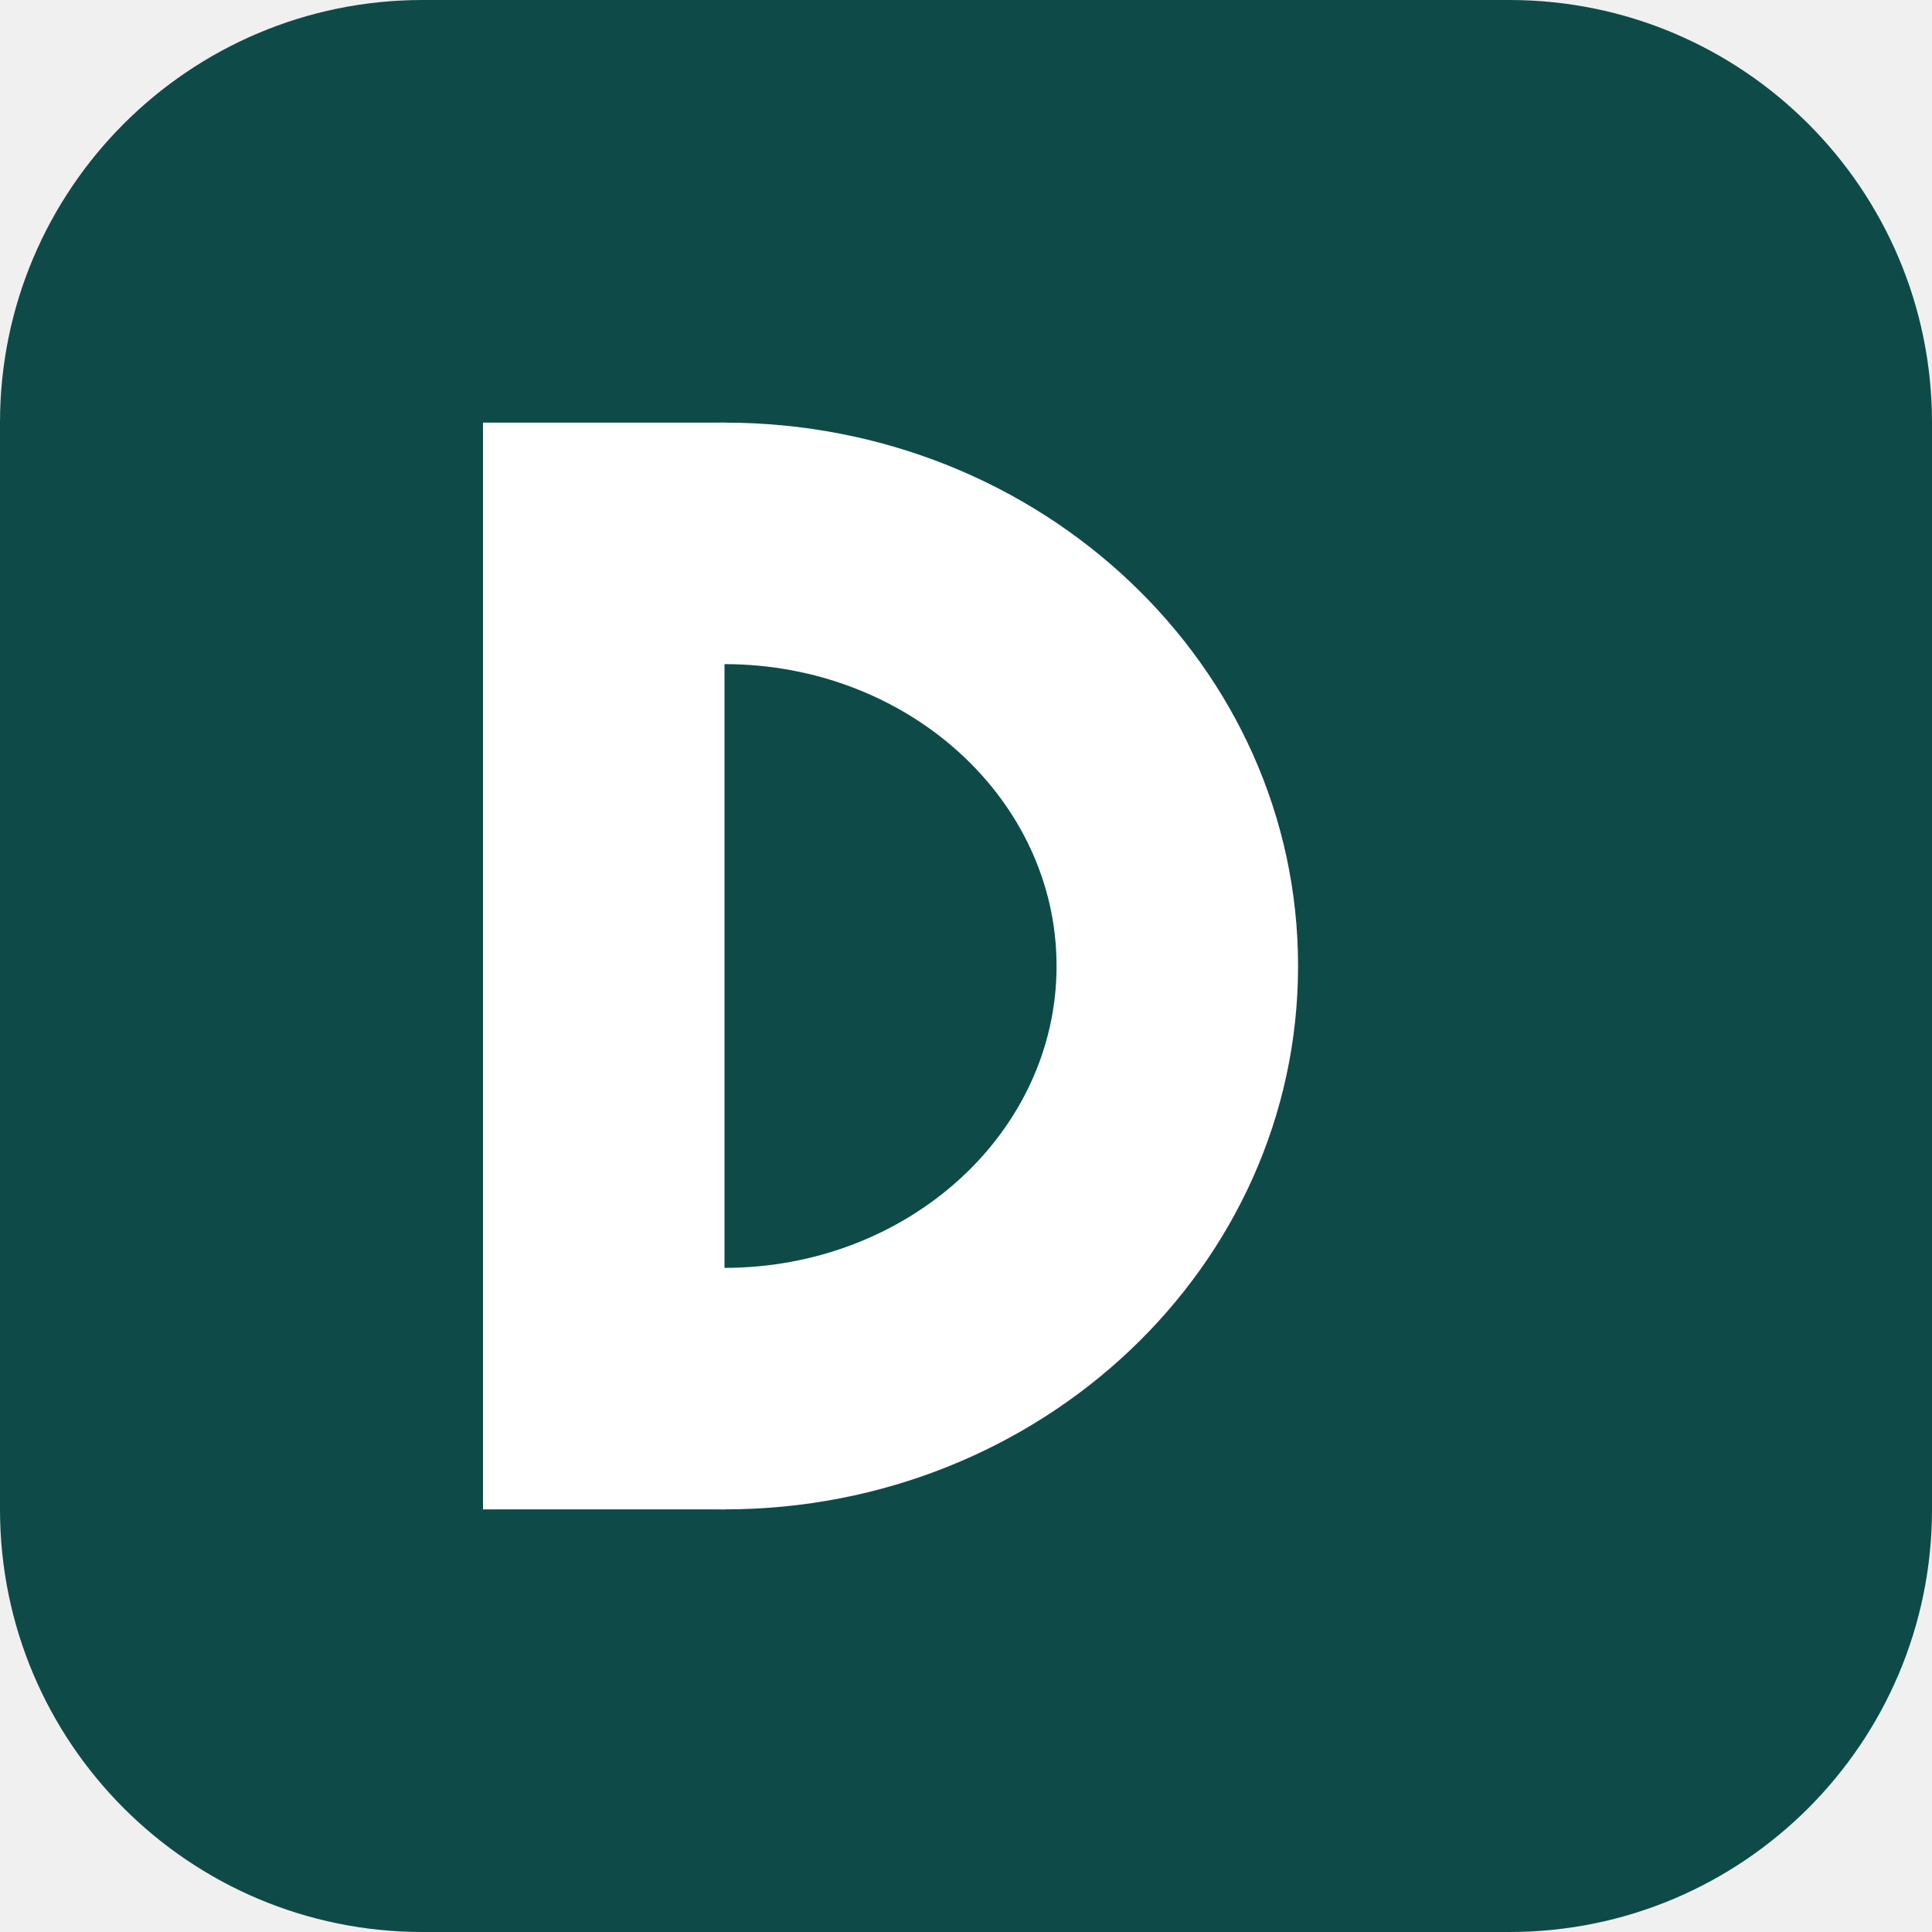
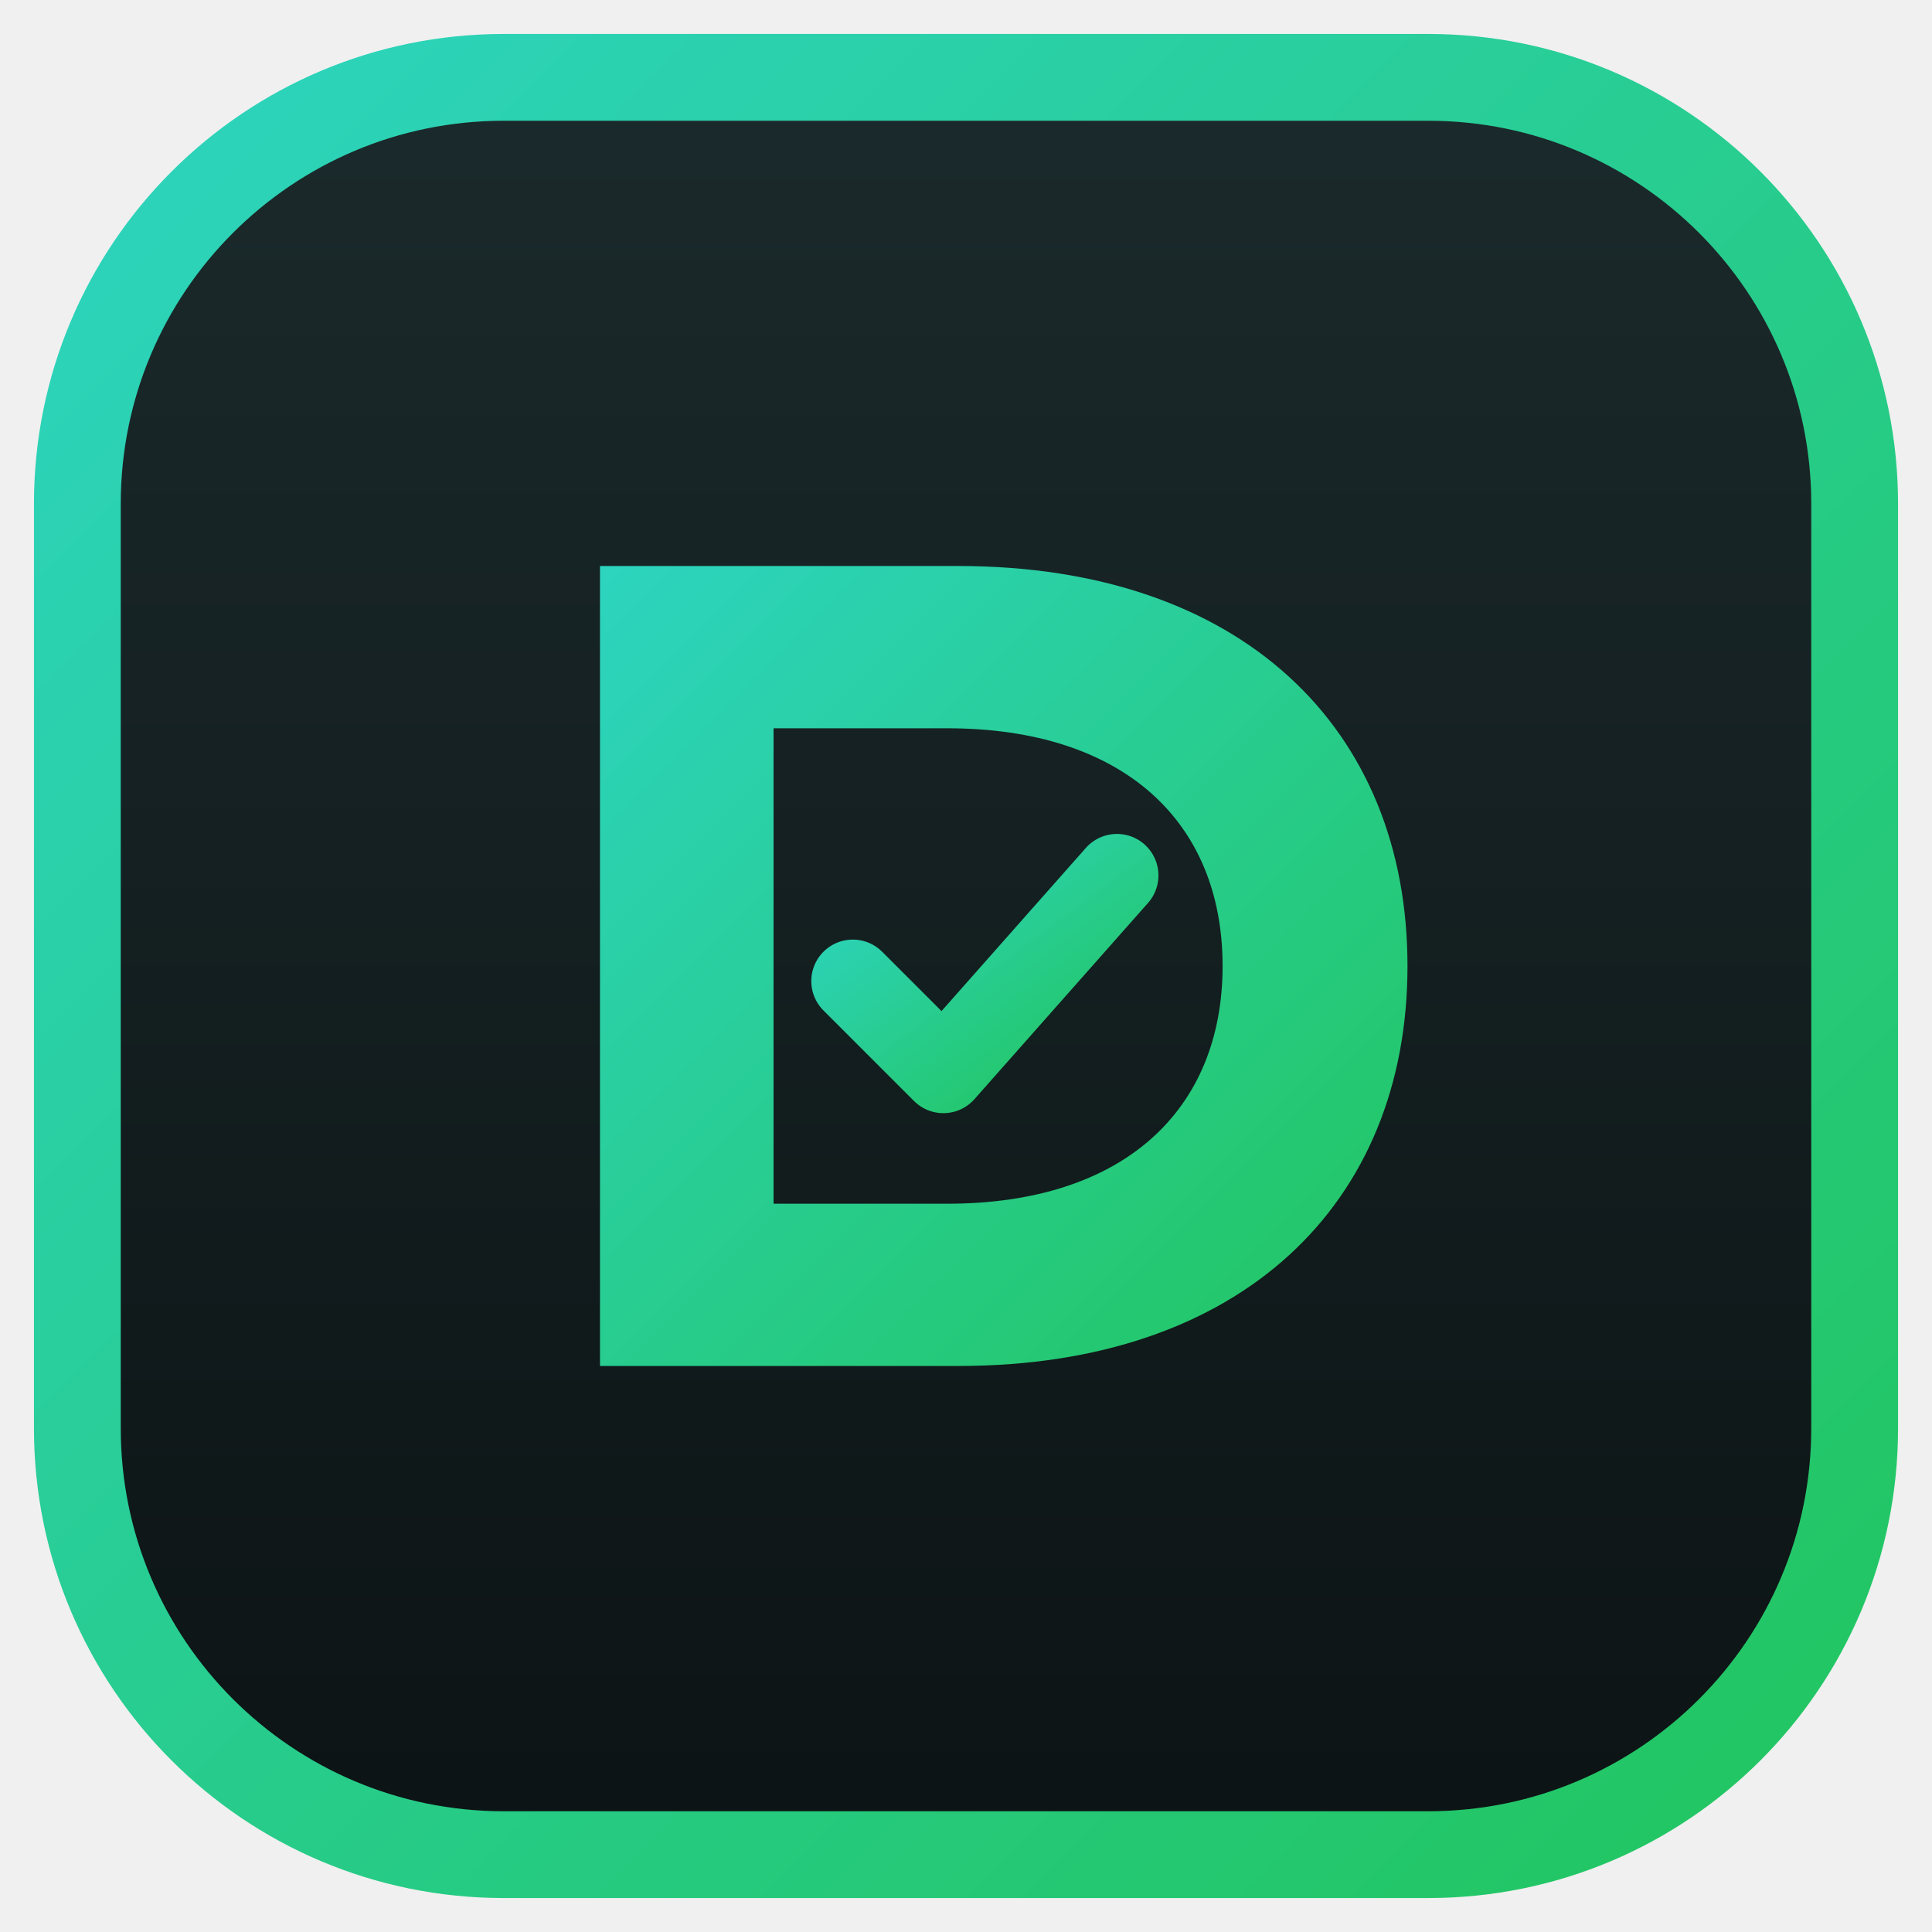
- <svg xmlns="http://www.w3.org/2000/svg" viewBox="0 0 32 32">
+ <svg xmlns="http://www.w3.org/2000/svg" viewBox="0 0 1024 1024">
  <defs>
-     <clipPath id="half">
-       <rect x="11.5" y="0" width="20.5" height="32" />
-     </clipPath>
-     <mask id="bowl">
-       <ellipse cx="12" cy="16" rx="9.5" ry="9" fill="#fff" />
-       <ellipse cx="12" cy="16" rx="5.5" ry="5" fill="#000" />
-     </mask>
+     <linearGradient id="bg" x1="0" y1="0" x2="0" y2="1">
+       <stop offset="0" stop-color="#1B2A2C" />
+       <stop offset="1" stop-color="#0C1314" />
+     </linearGradient>
+     <linearGradient id="ac" x1="0" y1="0" x2="1" y2="1">
+       <stop offset="0" stop-color="#2DD4BF" />
+       <stop offset="1" stop-color="#22C55E" />
+     </linearGradient>
  </defs>
-   <rect width="32" height="32" rx="7" fill="#0E4B48" />
-   <rect x="8" y="7" width="4" height="18" fill="#fff" />
-   <g clip-path="url(#half)">
-     <rect width="32" height="32" fill="#fff" mask="url(#bowl)" />
-   </g>
+   <rect x="41" y="41" width="942" height="942" rx="226" fill="url(#bg)" stroke="url(#ac)" stroke-width="46" />
+   <path fill="url(#ac)" fill-rule="evenodd" d="M318 300h190c150 0 238 86 238 212s-88 212-238 212H318z M410 386v252h92c94 0 146-50 146-126s-52-126-146-126z" />
+   <path d="M452 520l48 48 92-104" fill="none" stroke="url(#ac)" stroke-width="44" stroke-linecap="round" stroke-linejoin="round" />
</svg>
